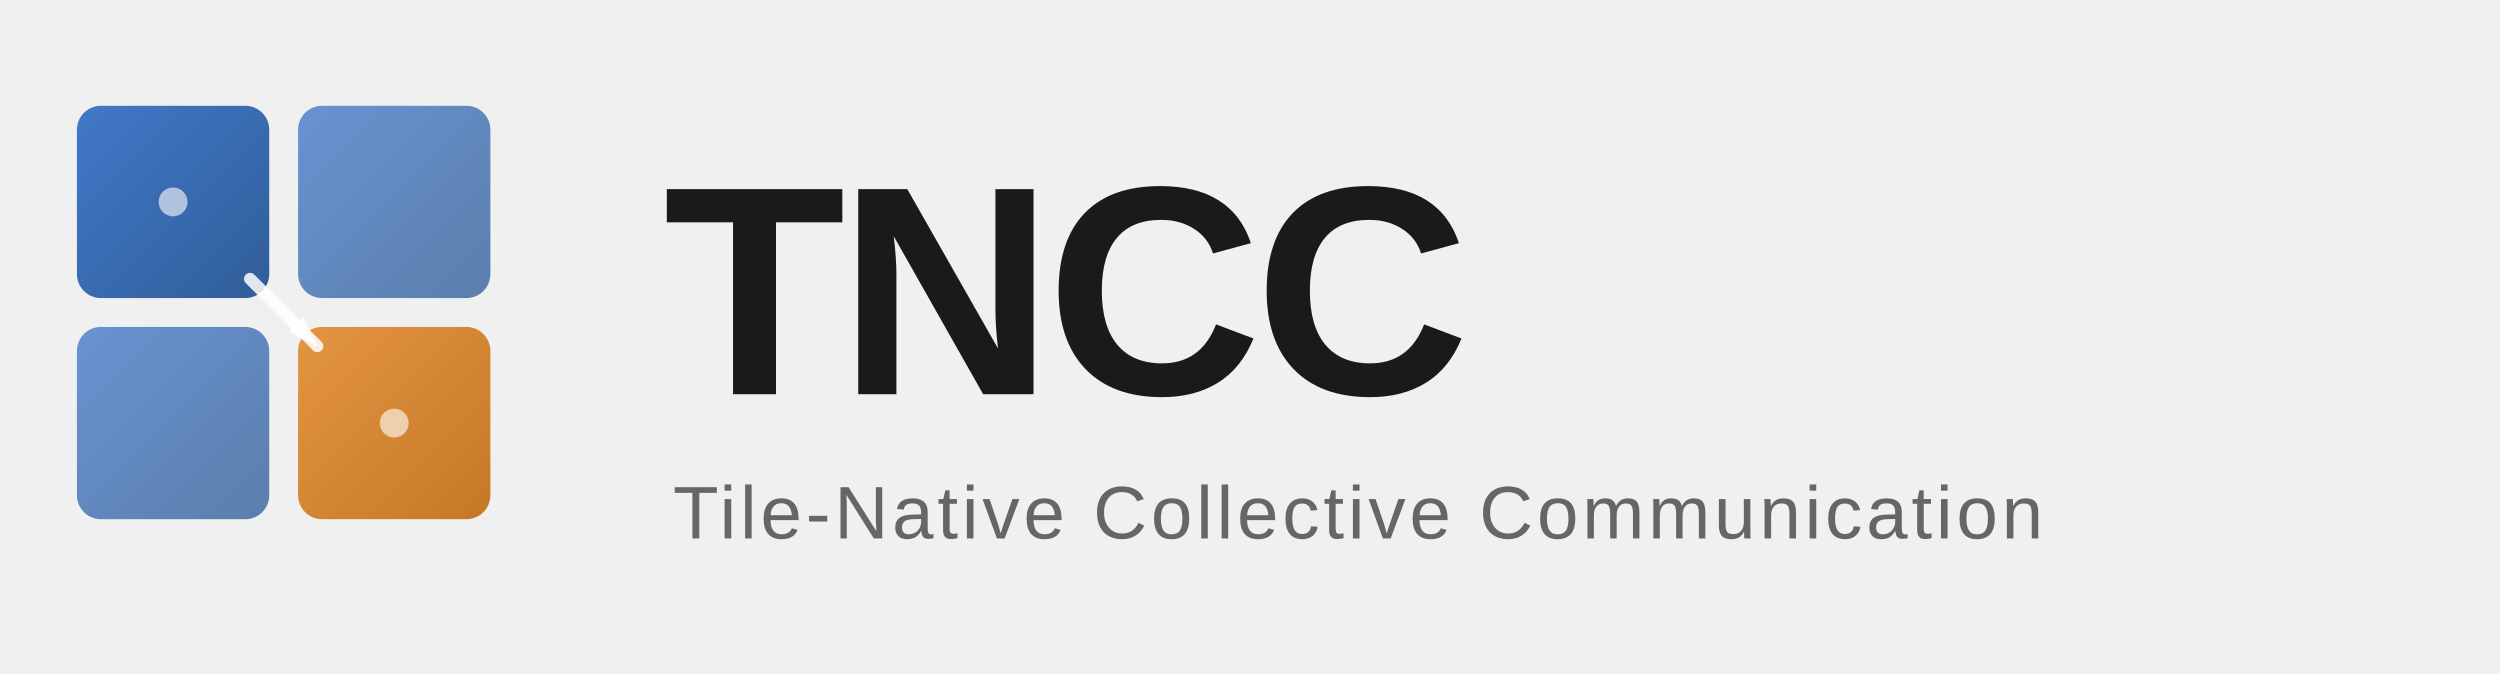
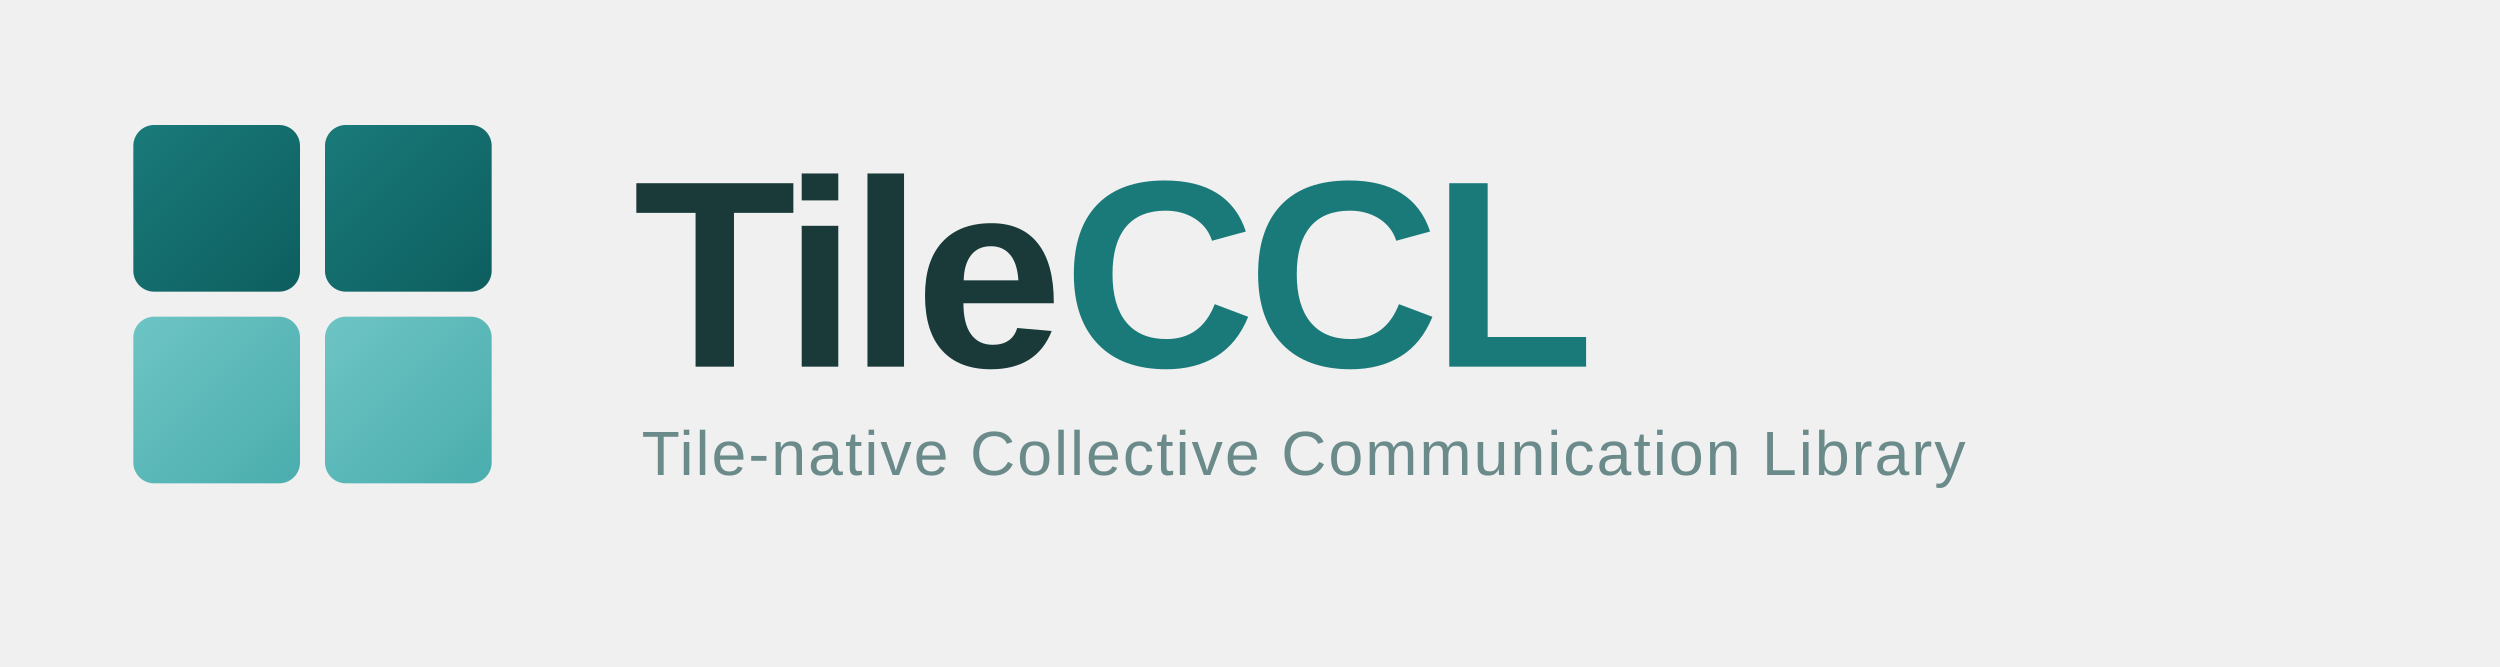
- <svg xmlns="http://www.w3.org/2000/svg" viewBox="0 0 520 140" font-family="'Helvetica Neue', 'Arial', sans-serif">
+ <svg xmlns="http://www.w3.org/2000/svg" viewBox="0 0 600 160">
  <defs>
-     <linearGradient id="tileGrad" x1="0%" y1="0%" x2="100%" y2="100%">
-       <stop offset="0%" style="stop-color:#2D6BC4" />
-       <stop offset="100%" style="stop-color:#1B4D8E" />
+     <linearGradient id="teal" x1="0%" y1="0%" x2="100%" y2="100%">
+       <stop offset="0%" style="stop-color:#1a7a7a" />
+       <stop offset="100%" style="stop-color:#0d5e5e" />
    </linearGradient>
-     <linearGradient id="commGrad" x1="0%" y1="0%" x2="100%" y2="100%">
-       <stop offset="0%" style="stop-color:#E28A2E" />
-       <stop offset="100%" style="stop-color:#C06A10" />
+     <linearGradient id="tealLight" x1="0%" y1="0%" x2="100%" y2="100%">
+       <stop offset="0%" style="stop-color:#6ec4c4" />
+       <stop offset="100%" style="stop-color:#4aadad" />
    </linearGradient>
  </defs>
-   <g transform="translate(16, 22)">
-     <rect x="0" y="0" width="40" height="40" rx="5" fill="url(#tileGrad)" opacity="0.9" />
-     <rect x="46" y="0" width="40" height="40" rx="5" fill="url(#tileGrad)" opacity="0.7" />
-     <rect x="0" y="46" width="40" height="40" rx="5" fill="url(#tileGrad)" opacity="0.7" />
-     <rect x="46" y="46" width="40" height="40" rx="5" fill="url(#commGrad)" opacity="0.9" />
-     <line x1="36" y1="36" x2="50" y2="50" stroke="#fff" stroke-width="2.5" stroke-linecap="round" opacity="0.85" />
-     <polygon points="50,50 44,47 47,44" fill="#fff" opacity="0.85" />
-     <circle cx="20" cy="20" r="3" fill="#fff" opacity="0.6" />
-     <circle cx="66" cy="66" r="3" fill="#fff" opacity="0.6" />
-   </g>
-   <text x="138" y="82" font-size="62" font-weight="800" fill="#1a1a1a" letter-spacing="-1.5">TNCC</text>
-   <text x="140" y="112" font-size="15.5" font-weight="500" fill="#666" letter-spacing="0.8">Tile-Native Collective Communication</text>
+   <rect x="32" y="30" width="40" height="40" rx="5" fill="url(#teal)" />
+   <rect x="78" y="30" width="40" height="40" rx="5" fill="url(#teal)" />
+   <rect x="32" y="76" width="40" height="40" rx="5" fill="url(#tealLight)" />
+   <rect x="78" y="76" width="40" height="40" rx="5" fill="url(#tealLight)" />
+   <text x="152" y="88" font-family="'Helvetica Neue',Arial,sans-serif" font-size="64" font-weight="700" fill="#1a3a3a" letter-spacing="-2">Tile<tspan fill="#1a7a7a">CCL</tspan>
+   </text>
+   <text x="154" y="114" font-family="'Helvetica Neue',Arial,sans-serif" font-size="15" fill="#6b8a8a" letter-spacing="0.5">Tile-native Collective Communication Library</text>
</svg>
